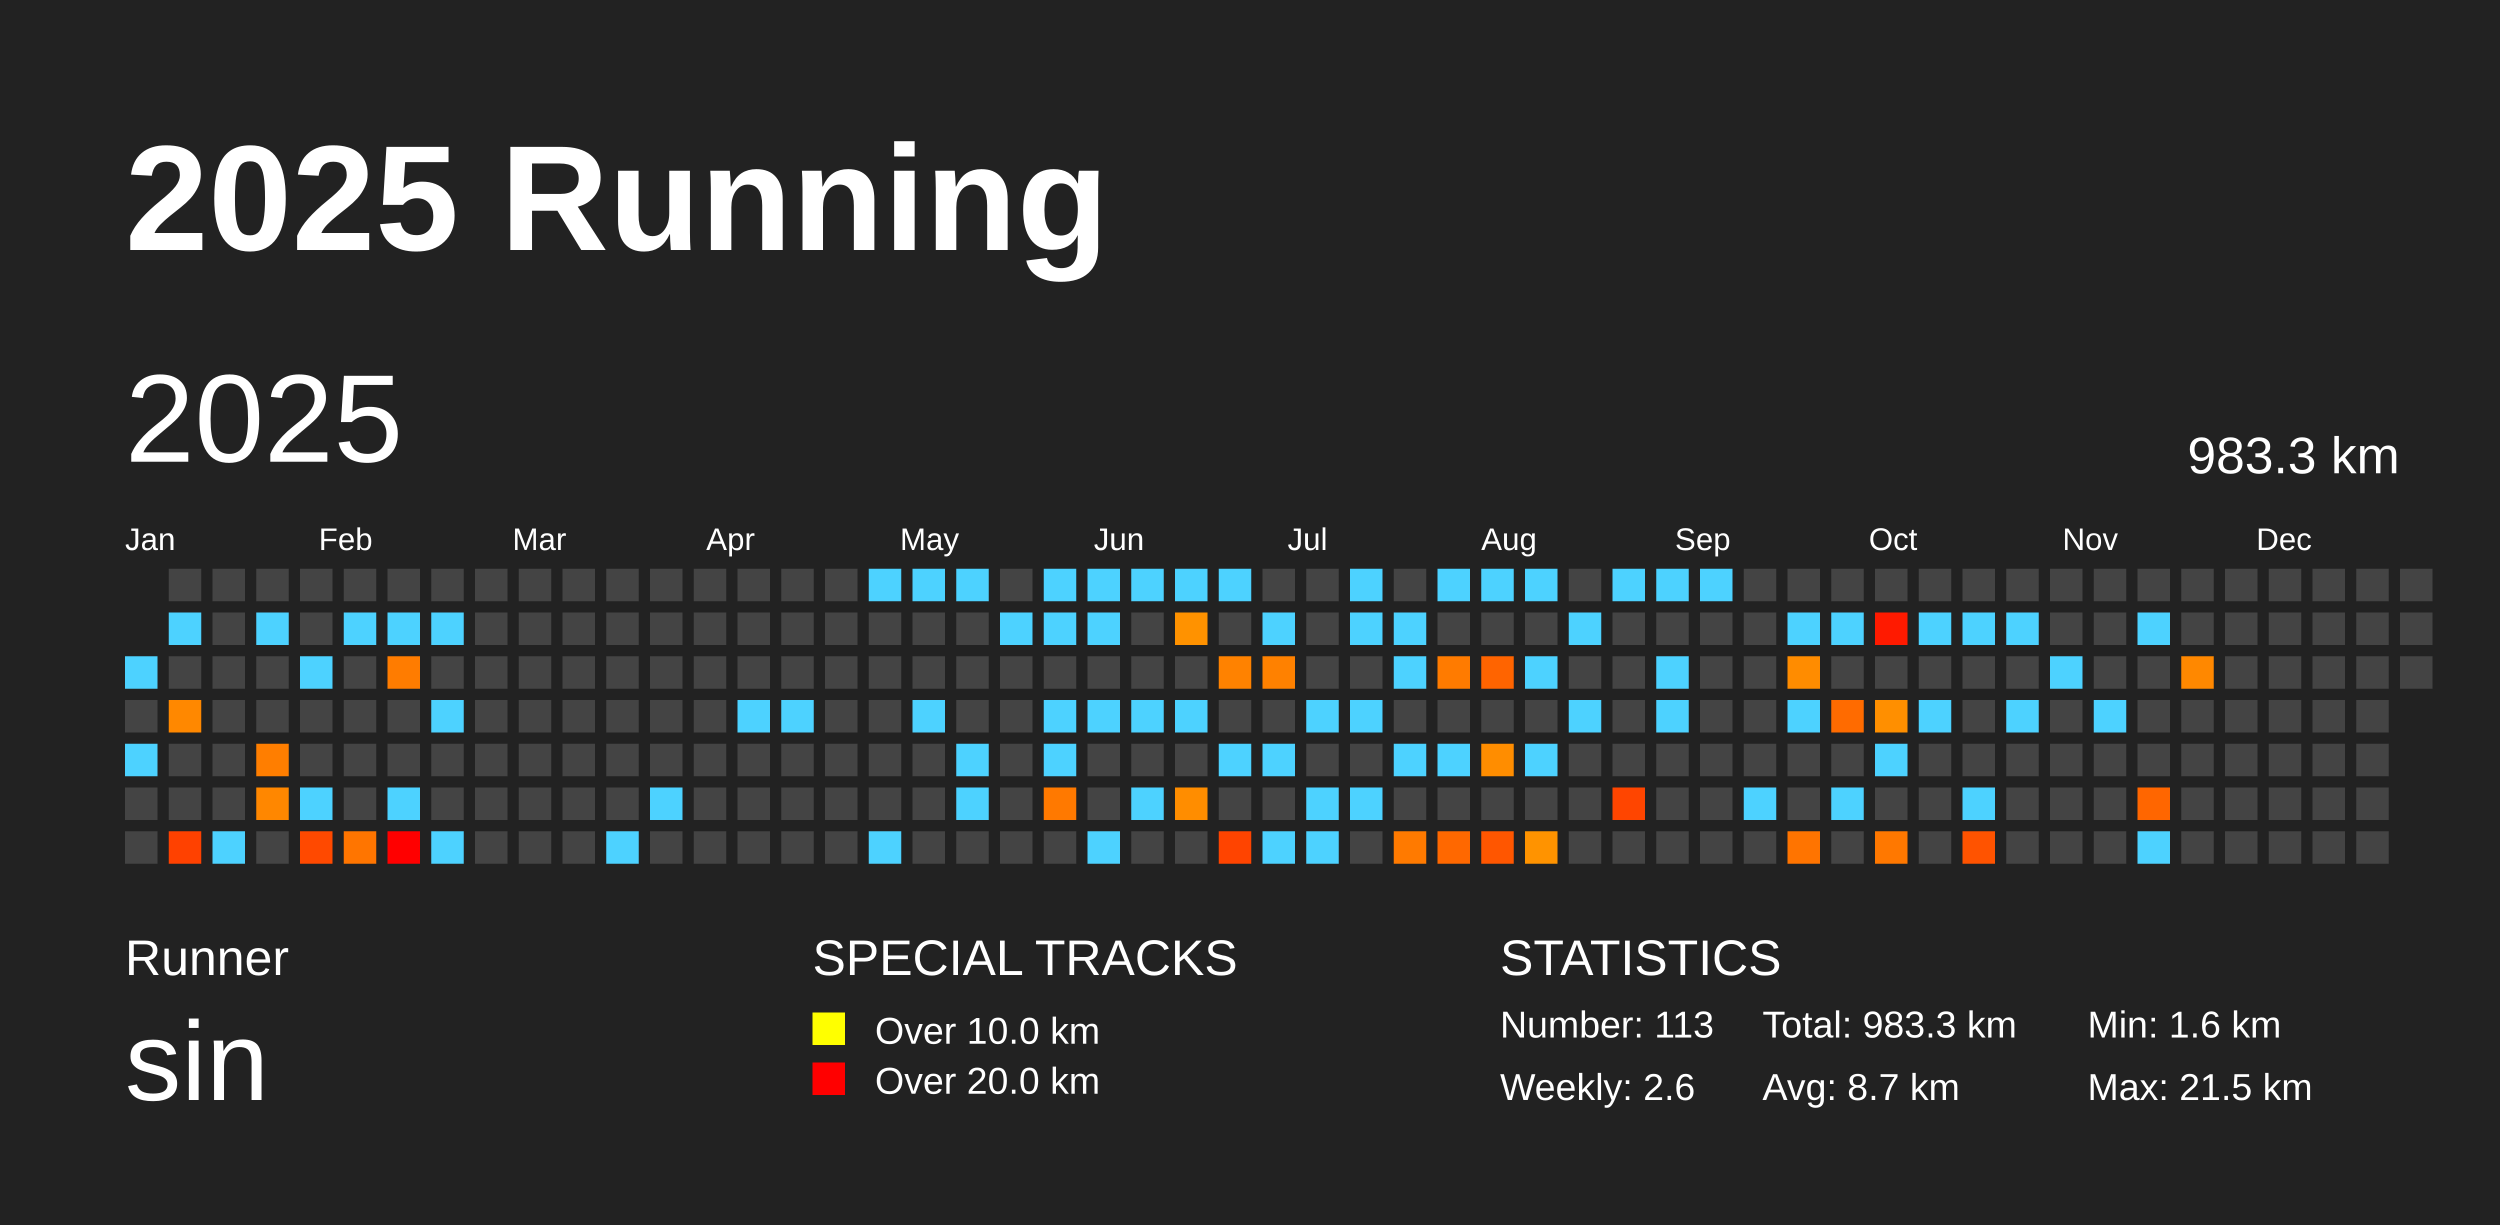
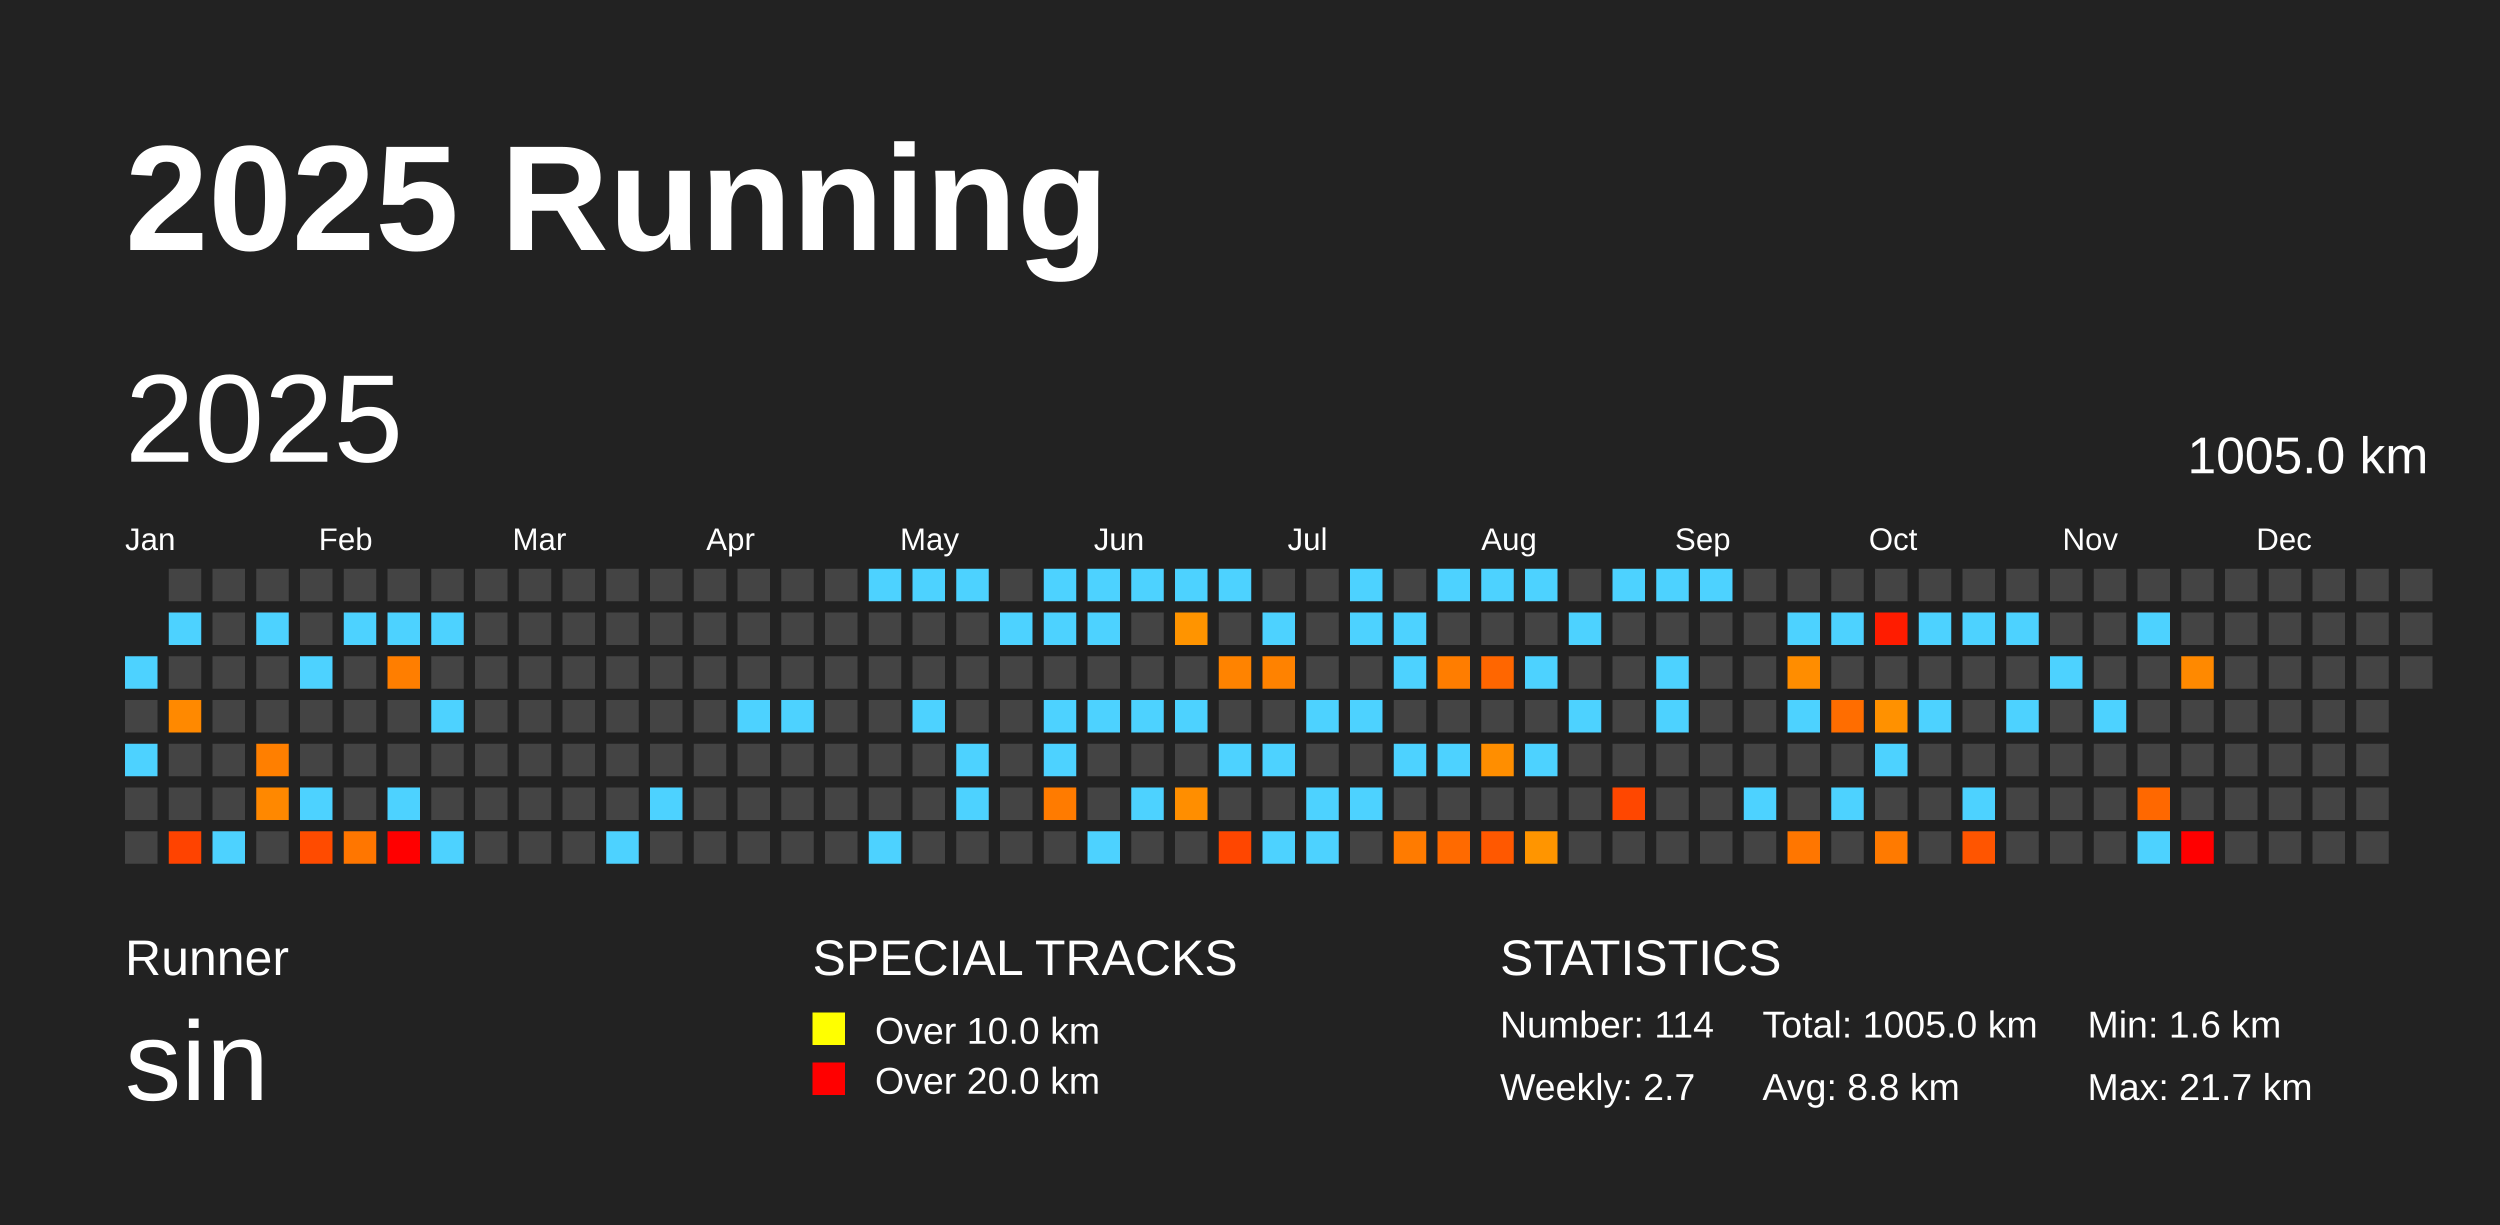
<svg xmlns="http://www.w3.org/2000/svg" baseProfile="full" height="98mm" version="1.1" viewBox="0,0,200,98" width="200mm">
  <defs />
  <rect fill="#222222" height="98" width="200" x="0" y="0" />
  <text fill="#FFFFFF" style="font-size:12px; font-family:Arial; font-weight:bold;" x="10" y="20">2025 Running</text>
  <text fill="#FFFFFF" style="font-size:4px; font-family:Arial" x="10" y="78">Runner</text>
  <text fill="#FFFFFF" style="font-size:9px; font-family:Arial" x="10" y="88">sin</text>
  <text fill="#FFFFFF" style="font-size:4px; font-family:Arial" x="65" y="78">SPECIAL TRACKS</text>
  <rect fill="yellow" height="2.6" width="2.6" x="65" y="81" />
  <text fill="#FFFFFF" style="font-size:3px; font-family:Arial" x="70" y="83.5">Over 10.0 km</text>
  <rect fill="red" height="2.6" width="2.6" x="65" y="85" />
  <text fill="#FFFFFF" style="font-size:3px; font-family:Arial" x="70" y="87.5">Over 20.0 km</text>
  <text fill="#FFFFFF" style="font-size:4px; font-family:Arial" x="120" y="78">STATISTICS</text>
-   <text fill="#FFFFFF" style="font-size:3px; font-family:Arial" x="120" y="83">Number: 113</text>
-   <text fill="#FFFFFF" style="font-size:3px; font-family:Arial" x="120" y="88">Weekly: 2.6</text>
-   <text fill="#FFFFFF" style="font-size:3px; font-family:Arial" x="141" y="83">Total: 983.3 km</text>
-   <text fill="#FFFFFF" style="font-size:3px; font-family:Arial" x="141" y="88">Avg: 8.7 km</text>
+   <text fill="#FFFFFF" style="font-size:3px; font-family:Arial" x="120" y="83">Number: 114</text>
+   <text fill="#FFFFFF" style="font-size:3px; font-family:Arial" x="120" y="88">Weekly: 2.7</text>
+   <text fill="#FFFFFF" style="font-size:3px; font-family:Arial" x="141" y="83">Total: 1005.0 km</text>
+   <text fill="#FFFFFF" style="font-size:3px; font-family:Arial" x="141" y="88">Avg: 8.8 km</text>
  <text fill="#FFFFFF" style="font-size:3px; font-family:Arial" x="167" y="83">Min: 1.6 km</text>
-   <text fill="#FFFFFF" style="font-size:3px; font-family:Arial" x="167" y="88">Max: 21.5 km</text>
+   <text fill="#FFFFFF" style="font-size:3px; font-family:Arial" x="167" y="88">Max: 21.7 km</text>
  <text dominant-baseline="hanging" fill="#FFFFFF" style="font-size:10.0px; font-family:Arial;" x="10" y="30">2025</text>
-   <text dominant-baseline="hanging" fill="#FFFFFF" style="font-size:4.125px; font-family:Arial;" x="175" y="35">983.3 km</text>
+   <text dominant-baseline="hanging" fill="#FFFFFF" style="font-size:4.125px; font-family:Arial;" x="175" y="35">1005.0 km</text>
  <text fill="#FFFFFF" style="font-size:2.5px; font-family:Arial" x="10.0" y="44">Jan</text>
  <text fill="#FFFFFF" style="font-size:2.5px; font-family:Arial" x="25.5" y="44">Feb</text>
  <text fill="#FFFFFF" style="font-size:2.5px; font-family:Arial" x="41.0" y="44">Mar</text>
  <text fill="#FFFFFF" style="font-size:2.5px; font-family:Arial" x="56.5" y="44">Apr</text>
  <text fill="#FFFFFF" style="font-size:2.5px; font-family:Arial" x="72.0" y="44">May</text>
  <text fill="#FFFFFF" style="font-size:2.5px; font-family:Arial" x="87.5" y="44">Jun</text>
  <text fill="#FFFFFF" style="font-size:2.5px; font-family:Arial" x="103.0" y="44">Jul</text>
  <text fill="#FFFFFF" style="font-size:2.5px; font-family:Arial" x="118.5" y="44">Aug</text>
  <text fill="#FFFFFF" style="font-size:2.5px; font-family:Arial" x="134.0" y="44">Sep</text>
  <text fill="#FFFFFF" style="font-size:2.5px; font-family:Arial" x="149.5" y="44">Oct</text>
  <text fill="#FFFFFF" style="font-size:2.5px; font-family:Arial" x="165.0" y="44">Nov</text>
  <text fill="#FFFFFF" style="font-size:2.5px; font-family:Arial" x="180.5" y="44">Dec</text>
  <rect fill="#4dd2ff" height="2.6" width="2.6" x="10.0" y="52.5" />
  <rect fill="#444444" height="2.6" width="2.6" x="10.0" y="56.0" />
  <rect fill="#4dd2ff" height="2.6" width="2.6" x="10.0" y="59.5" />
  <rect fill="#444444" height="2.6" width="2.6" x="10.0" y="63.0" />
  <rect fill="#444444" height="2.6" width="2.6" x="10.0" y="66.5" />
  <rect fill="#444444" height="2.6" width="2.6" x="13.5" y="45.5" />
  <rect fill="#4dd2ff" height="2.6" width="2.6" x="13.5" y="49.0" />
  <rect fill="#444444" height="2.6" width="2.6" x="13.5" y="52.5" />
-   <rect fill="#ff8800" height="2.6" width="2.6" x="13.5" y="56.0" />
+   <rect fill="#ff8900" height="2.6" width="2.6" x="13.5" y="56.0" />
  <rect fill="#444444" height="2.6" width="2.6" x="13.5" y="59.5" />
  <rect fill="#444444" height="2.6" width="2.6" x="13.5" y="63.0" />
-   <rect fill="#ff4100" height="2.6" width="2.6" x="13.5" y="66.5" />
+   <rect fill="#ff4300" height="2.6" width="2.6" x="13.5" y="66.5" />
  <rect fill="#444444" height="2.6" width="2.6" x="17.0" y="45.5" />
  <rect fill="#444444" height="2.6" width="2.6" x="17.0" y="49.0" />
  <rect fill="#444444" height="2.6" width="2.6" x="17.0" y="52.5" />
  <rect fill="#444444" height="2.6" width="2.6" x="17.0" y="56.0" />
  <rect fill="#444444" height="2.6" width="2.6" x="17.0" y="59.5" />
  <rect fill="#444444" height="2.6" width="2.6" x="17.0" y="63.0" />
  <rect fill="#4dd2ff" height="2.6" width="2.6" x="17.0" y="66.5" />
  <rect fill="#444444" height="2.6" width="2.6" x="20.5" y="45.5" />
  <rect fill="#4dd2ff" height="2.6" width="2.6" x="20.5" y="49.0" />
  <rect fill="#444444" height="2.6" width="2.6" x="20.5" y="52.5" />
  <rect fill="#444444" height="2.6" width="2.6" x="20.5" y="56.0" />
-   <rect fill="#ff7e00" height="2.6" width="2.6" x="20.5" y="59.5" />
-   <rect fill="#ff8700" height="2.6" width="2.6" x="20.5" y="63.0" />
+   <rect fill="#ff7f00" height="2.6" width="2.6" x="20.5" y="59.5" />
+   <rect fill="#ff8800" height="2.6" width="2.6" x="20.5" y="63.0" />
  <rect fill="#444444" height="2.6" width="2.6" x="20.5" y="66.5" />
  <rect fill="#444444" height="2.6" width="2.6" x="24.0" y="45.5" />
  <rect fill="#444444" height="2.6" width="2.6" x="24.0" y="49.0" />
  <rect fill="#4dd2ff" height="2.6" width="2.6" x="24.0" y="52.5" />
  <rect fill="#444444" height="2.6" width="2.6" x="24.0" y="56.0" />
  <rect fill="#444444" height="2.6" width="2.6" x="24.0" y="59.5" />
  <rect fill="#4dd2ff" height="2.6" width="2.6" x="24.0" y="63.0" />
-   <rect fill="#ff4900" height="2.6" width="2.6" x="24.0" y="66.5" />
+   <rect fill="#ff4b00" height="2.6" width="2.6" x="24.0" y="66.5" />
  <rect fill="#444444" height="2.6" width="2.6" x="27.5" y="45.5" />
  <rect fill="#4dd2ff" height="2.6" width="2.6" x="27.5" y="49.0" />
  <rect fill="#444444" height="2.6" width="2.6" x="27.5" y="52.5" />
  <rect fill="#444444" height="2.6" width="2.6" x="27.5" y="56.0" />
  <rect fill="#444444" height="2.6" width="2.6" x="27.5" y="59.5" />
  <rect fill="#444444" height="2.6" width="2.6" x="27.5" y="63.0" />
-   <rect fill="#ff7500" height="2.6" width="2.6" x="27.5" y="66.5" />
+   <rect fill="#ff7600" height="2.6" width="2.6" x="27.5" y="66.5" />
  <rect fill="#444444" height="2.6" width="2.6" x="31.0" y="45.5" />
  <rect fill="#4dd2ff" height="2.6" width="2.6" x="31.0" y="49.0" />
-   <rect fill="#ff7c00" height="2.6" width="2.6" x="31.0" y="52.5" />
+   <rect fill="#ff7e00" height="2.6" width="2.6" x="31.0" y="52.5" />
  <rect fill="#444444" height="2.6" width="2.6" x="31.0" y="56.0" />
  <rect fill="#444444" height="2.6" width="2.6" x="31.0" y="59.5" />
  <rect fill="#4dd2ff" height="2.6" width="2.6" x="31.0" y="63.0" />
  <rect fill="red" height="2.6" width="2.6" x="31.0" y="66.5" />
  <rect fill="#444444" height="2.6" width="2.6" x="34.5" y="45.5" />
  <rect fill="#4dd2ff" height="2.6" width="2.6" x="34.5" y="49.0" />
  <rect fill="#444444" height="2.6" width="2.6" x="34.5" y="52.5" />
  <rect fill="#4dd2ff" height="2.6" width="2.6" x="34.5" y="56.0" />
  <rect fill="#444444" height="2.6" width="2.6" x="34.5" y="59.5" />
  <rect fill="#444444" height="2.6" width="2.6" x="34.5" y="63.0" />
  <rect fill="#4dd2ff" height="2.6" width="2.6" x="34.5" y="66.5" />
  <rect fill="#444444" height="2.6" width="2.6" x="38.0" y="45.5" />
  <rect fill="#444444" height="2.6" width="2.6" x="38.0" y="49.0" />
  <rect fill="#444444" height="2.6" width="2.6" x="38.0" y="52.5" />
  <rect fill="#444444" height="2.6" width="2.6" x="38.0" y="56.0" />
  <rect fill="#444444" height="2.6" width="2.6" x="38.0" y="59.5" />
  <rect fill="#444444" height="2.6" width="2.6" x="38.0" y="63.0" />
  <rect fill="#444444" height="2.6" width="2.6" x="38.0" y="66.5" />
  <rect fill="#444444" height="2.6" width="2.6" x="41.5" y="45.5" />
  <rect fill="#444444" height="2.6" width="2.6" x="41.5" y="49.0" />
  <rect fill="#444444" height="2.6" width="2.6" x="41.5" y="52.5" />
  <rect fill="#444444" height="2.6" width="2.6" x="41.5" y="56.0" />
  <rect fill="#444444" height="2.6" width="2.6" x="41.5" y="59.5" />
  <rect fill="#444444" height="2.6" width="2.6" x="41.5" y="63.0" />
  <rect fill="#444444" height="2.6" width="2.6" x="41.5" y="66.5" />
  <rect fill="#444444" height="2.6" width="2.6" x="45.0" y="45.5" />
  <rect fill="#444444" height="2.6" width="2.6" x="45.0" y="49.0" />
  <rect fill="#444444" height="2.6" width="2.6" x="45.0" y="52.5" />
  <rect fill="#444444" height="2.6" width="2.6" x="45.0" y="56.0" />
  <rect fill="#444444" height="2.6" width="2.6" x="45.0" y="59.5" />
  <rect fill="#444444" height="2.6" width="2.6" x="45.0" y="63.0" />
  <rect fill="#444444" height="2.6" width="2.6" x="45.0" y="66.5" />
  <rect fill="#444444" height="2.6" width="2.6" x="48.5" y="45.5" />
  <rect fill="#444444" height="2.6" width="2.6" x="48.5" y="49.0" />
  <rect fill="#444444" height="2.6" width="2.6" x="48.5" y="52.5" />
  <rect fill="#444444" height="2.6" width="2.6" x="48.5" y="56.0" />
  <rect fill="#444444" height="2.6" width="2.6" x="48.5" y="59.5" />
  <rect fill="#444444" height="2.6" width="2.6" x="48.5" y="63.0" />
  <rect fill="#4dd2ff" height="2.6" width="2.6" x="48.5" y="66.5" />
  <rect fill="#444444" height="2.6" width="2.6" x="52.0" y="45.5" />
  <rect fill="#444444" height="2.6" width="2.6" x="52.0" y="49.0" />
  <rect fill="#444444" height="2.6" width="2.6" x="52.0" y="52.5" />
  <rect fill="#444444" height="2.6" width="2.6" x="52.0" y="56.0" />
  <rect fill="#444444" height="2.6" width="2.6" x="52.0" y="59.5" />
  <rect fill="#4dd2ff" height="2.6" width="2.6" x="52.0" y="63.0" />
  <rect fill="#444444" height="2.6" width="2.6" x="52.0" y="66.5" />
  <rect fill="#444444" height="2.6" width="2.6" x="55.5" y="45.5" />
  <rect fill="#444444" height="2.6" width="2.6" x="55.5" y="49.0" />
  <rect fill="#444444" height="2.6" width="2.6" x="55.5" y="52.5" />
  <rect fill="#444444" height="2.6" width="2.6" x="55.5" y="56.0" />
  <rect fill="#444444" height="2.6" width="2.6" x="55.5" y="59.5" />
  <rect fill="#444444" height="2.6" width="2.6" x="55.5" y="63.0" />
  <rect fill="#444444" height="2.6" width="2.6" x="55.5" y="66.5" />
  <rect fill="#444444" height="2.6" width="2.6" x="59.0" y="45.5" />
  <rect fill="#444444" height="2.6" width="2.6" x="59.0" y="49.0" />
  <rect fill="#444444" height="2.6" width="2.6" x="59.0" y="52.5" />
  <rect fill="#4dd2ff" height="2.6" width="2.6" x="59.0" y="56.0" />
  <rect fill="#444444" height="2.6" width="2.6" x="59.0" y="59.5" />
  <rect fill="#444444" height="2.6" width="2.6" x="59.0" y="63.0" />
  <rect fill="#444444" height="2.6" width="2.6" x="59.0" y="66.5" />
  <rect fill="#444444" height="2.6" width="2.6" x="62.5" y="45.5" />
  <rect fill="#444444" height="2.6" width="2.6" x="62.5" y="49.0" />
  <rect fill="#444444" height="2.6" width="2.6" x="62.5" y="52.5" />
  <rect fill="#4dd2ff" height="2.6" width="2.6" x="62.5" y="56.0" />
  <rect fill="#444444" height="2.6" width="2.6" x="62.5" y="59.5" />
  <rect fill="#444444" height="2.6" width="2.6" x="62.5" y="63.0" />
  <rect fill="#444444" height="2.6" width="2.6" x="62.5" y="66.5" />
  <rect fill="#444444" height="2.6" width="2.6" x="66.0" y="45.5" />
  <rect fill="#444444" height="2.6" width="2.6" x="66.0" y="49.0" />
  <rect fill="#444444" height="2.6" width="2.6" x="66.0" y="52.5" />
  <rect fill="#444444" height="2.6" width="2.6" x="66.0" y="56.0" />
  <rect fill="#444444" height="2.6" width="2.6" x="66.0" y="59.5" />
  <rect fill="#444444" height="2.6" width="2.6" x="66.0" y="63.0" />
  <rect fill="#444444" height="2.6" width="2.6" x="66.0" y="66.5" />
  <rect fill="#4dd2ff" height="2.6" width="2.6" x="69.5" y="45.5" />
  <rect fill="#444444" height="2.6" width="2.6" x="69.5" y="49.0" />
  <rect fill="#444444" height="2.6" width="2.6" x="69.5" y="52.5" />
  <rect fill="#444444" height="2.6" width="2.6" x="69.5" y="56.0" />
  <rect fill="#444444" height="2.6" width="2.6" x="69.5" y="59.5" />
  <rect fill="#444444" height="2.6" width="2.6" x="69.5" y="63.0" />
  <rect fill="#4dd2ff" height="2.6" width="2.6" x="69.5" y="66.5" />
  <rect fill="#4dd2ff" height="2.6" width="2.6" x="73.0" y="45.5" />
  <rect fill="#444444" height="2.6" width="2.6" x="73.0" y="49.0" />
  <rect fill="#444444" height="2.6" width="2.6" x="73.0" y="52.5" />
  <rect fill="#4dd2ff" height="2.6" width="2.6" x="73.0" y="56.0" />
  <rect fill="#444444" height="2.6" width="2.6" x="73.0" y="59.5" />
  <rect fill="#444444" height="2.6" width="2.6" x="73.0" y="63.0" />
  <rect fill="#444444" height="2.6" width="2.6" x="73.0" y="66.5" />
  <rect fill="#4dd2ff" height="2.6" width="2.6" x="76.5" y="45.5" />
  <rect fill="#444444" height="2.6" width="2.6" x="76.5" y="49.0" />
  <rect fill="#444444" height="2.6" width="2.6" x="76.5" y="52.5" />
  <rect fill="#444444" height="2.6" width="2.6" x="76.5" y="56.0" />
  <rect fill="#4dd2ff" height="2.6" width="2.6" x="76.5" y="59.5" />
  <rect fill="#4dd2ff" height="2.6" width="2.6" x="76.5" y="63.0" />
  <rect fill="#444444" height="2.6" width="2.6" x="76.5" y="66.5" />
  <rect fill="#444444" height="2.6" width="2.6" x="80.0" y="45.5" />
  <rect fill="#4dd2ff" height="2.6" width="2.6" x="80.0" y="49.0" />
  <rect fill="#444444" height="2.6" width="2.6" x="80.0" y="52.5" />
  <rect fill="#444444" height="2.6" width="2.6" x="80.0" y="56.0" />
  <rect fill="#444444" height="2.6" width="2.6" x="80.0" y="59.5" />
  <rect fill="#444444" height="2.6" width="2.6" x="80.0" y="63.0" />
  <rect fill="#444444" height="2.6" width="2.6" x="80.0" y="66.5" />
  <rect fill="#4dd2ff" height="2.6" width="2.6" x="83.5" y="45.5" />
  <rect fill="#4dd2ff" height="2.6" width="2.6" x="83.5" y="49.0" />
  <rect fill="#444444" height="2.6" width="2.6" x="83.5" y="52.5" />
  <rect fill="#4dd2ff" height="2.6" width="2.6" x="83.5" y="56.0" />
  <rect fill="#4dd2ff" height="2.6" width="2.6" x="83.5" y="59.5" />
-   <rect fill="#ff7900" height="2.6" width="2.6" x="83.5" y="63.0" />
+   <rect fill="#ff7b00" height="2.6" width="2.6" x="83.5" y="63.0" />
  <rect fill="#444444" height="2.6" width="2.6" x="83.5" y="66.5" />
  <rect fill="#4dd2ff" height="2.6" width="2.6" x="87.0" y="45.5" />
  <rect fill="#4dd2ff" height="2.6" width="2.6" x="87.0" y="49.0" />
  <rect fill="#444444" height="2.6" width="2.6" x="87.0" y="52.5" />
  <rect fill="#4dd2ff" height="2.6" width="2.6" x="87.0" y="56.0" />
  <rect fill="#444444" height="2.6" width="2.6" x="87.0" y="59.5" />
  <rect fill="#444444" height="2.6" width="2.6" x="87.0" y="63.0" />
  <rect fill="#4dd2ff" height="2.6" width="2.6" x="87.0" y="66.5" />
  <rect fill="#4dd2ff" height="2.6" width="2.6" x="90.5" y="45.5" />
  <rect fill="#444444" height="2.6" width="2.6" x="90.5" y="49.0" />
  <rect fill="#444444" height="2.6" width="2.6" x="90.5" y="52.5" />
  <rect fill="#4dd2ff" height="2.6" width="2.6" x="90.5" y="56.0" />
  <rect fill="#444444" height="2.6" width="2.6" x="90.5" y="59.5" />
  <rect fill="#4dd2ff" height="2.6" width="2.6" x="90.5" y="63.0" />
  <rect fill="#444444" height="2.6" width="2.6" x="90.5" y="66.5" />
  <rect fill="#4dd2ff" height="2.6" width="2.6" x="94.0" y="45.5" />
-   <rect fill="#ff9200" height="2.6" width="2.6" x="94.0" y="49.0" />
+   <rect fill="#ff9400" height="2.6" width="2.6" x="94.0" y="49.0" />
  <rect fill="#444444" height="2.6" width="2.6" x="94.0" y="52.5" />
  <rect fill="#4dd2ff" height="2.6" width="2.6" x="94.0" y="56.0" />
  <rect fill="#444444" height="2.6" width="2.6" x="94.0" y="59.5" />
-   <rect fill="#ff8d00" height="2.6" width="2.6" x="94.0" y="63.0" />
+   <rect fill="#ff8e00" height="2.6" width="2.6" x="94.0" y="63.0" />
  <rect fill="#444444" height="2.6" width="2.6" x="94.0" y="66.5" />
  <rect fill="#4dd2ff" height="2.6" width="2.6" x="97.5" y="45.5" />
  <rect fill="#444444" height="2.6" width="2.6" x="97.5" y="49.0" />
-   <rect fill="#ff8200" height="2.6" width="2.6" x="97.5" y="52.5" />
+   <rect fill="#ff8300" height="2.6" width="2.6" x="97.5" y="52.5" />
  <rect fill="#444444" height="2.6" width="2.6" x="97.5" y="56.0" />
  <rect fill="#4dd2ff" height="2.6" width="2.6" x="97.5" y="59.5" />
  <rect fill="#444444" height="2.6" width="2.6" x="97.5" y="63.0" />
-   <rect fill="#ff4400" height="2.6" width="2.6" x="97.5" y="66.5" />
+   <rect fill="#ff4600" height="2.6" width="2.6" x="97.5" y="66.5" />
  <rect fill="#444444" height="2.6" width="2.6" x="101.0" y="45.5" />
  <rect fill="#4dd2ff" height="2.6" width="2.6" x="101.0" y="49.0" />
-   <rect fill="#ff8100" height="2.6" width="2.6" x="101.0" y="52.5" />
+   <rect fill="#ff8200" height="2.6" width="2.6" x="101.0" y="52.5" />
  <rect fill="#444444" height="2.6" width="2.6" x="101.0" y="56.0" />
  <rect fill="#4dd2ff" height="2.6" width="2.6" x="101.0" y="59.5" />
  <rect fill="#444444" height="2.6" width="2.6" x="101.0" y="63.0" />
  <rect fill="#4dd2ff" height="2.6" width="2.6" x="101.0" y="66.5" />
  <rect fill="#444444" height="2.6" width="2.6" x="104.5" y="45.5" />
  <rect fill="#444444" height="2.6" width="2.6" x="104.5" y="49.0" />
  <rect fill="#444444" height="2.6" width="2.6" x="104.5" y="52.5" />
  <rect fill="#4dd2ff" height="2.6" width="2.6" x="104.5" y="56.0" />
  <rect fill="#444444" height="2.6" width="2.6" x="104.5" y="59.5" />
  <rect fill="#4dd2ff" height="2.6" width="2.6" x="104.5" y="63.0" />
  <rect fill="#4dd2ff" height="2.6" width="2.6" x="104.5" y="66.5" />
  <rect fill="#4dd2ff" height="2.6" width="2.6" x="108.0" y="45.5" />
  <rect fill="#4dd2ff" height="2.6" width="2.6" x="108.0" y="49.0" />
  <rect fill="#444444" height="2.6" width="2.6" x="108.0" y="52.5" />
  <rect fill="#4dd2ff" height="2.6" width="2.6" x="108.0" y="56.0" />
  <rect fill="#444444" height="2.6" width="2.6" x="108.0" y="59.5" />
  <rect fill="#4dd2ff" height="2.6" width="2.6" x="108.0" y="63.0" />
  <rect fill="#444444" height="2.6" width="2.6" x="108.0" y="66.5" />
  <rect fill="#444444" height="2.6" width="2.6" x="111.5" y="45.5" />
  <rect fill="#4dd2ff" height="2.6" width="2.6" x="111.5" y="49.0" />
  <rect fill="#4dd2ff" height="2.6" width="2.6" x="111.5" y="52.5" />
  <rect fill="#444444" height="2.6" width="2.6" x="111.5" y="56.0" />
  <rect fill="#4dd2ff" height="2.6" width="2.6" x="111.5" y="59.5" />
  <rect fill="#444444" height="2.6" width="2.6" x="111.5" y="63.0" />
-   <rect fill="#ff7a00" height="2.6" width="2.6" x="111.5" y="66.5" />
+   <rect fill="#ff7b00" height="2.6" width="2.6" x="111.5" y="66.5" />
  <rect fill="#4dd2ff" height="2.6" width="2.6" x="115.0" y="45.5" />
  <rect fill="#444444" height="2.6" width="2.6" x="115.0" y="49.0" />
-   <rect fill="#ff7b00" height="2.6" width="2.6" x="115.0" y="52.5" />
+   <rect fill="#ff7d00" height="2.6" width="2.6" x="115.0" y="52.5" />
  <rect fill="#444444" height="2.6" width="2.6" x="115.0" y="56.0" />
  <rect fill="#4dd2ff" height="2.6" width="2.6" x="115.0" y="59.5" />
  <rect fill="#444444" height="2.6" width="2.6" x="115.0" y="63.0" />
-   <rect fill="#ff6800" height="2.6" width="2.6" x="115.0" y="66.5" />
+   <rect fill="#ff6a00" height="2.6" width="2.6" x="115.0" y="66.5" />
  <rect fill="#4dd2ff" height="2.6" width="2.6" x="118.5" y="45.5" />
  <rect fill="#444444" height="2.6" width="2.6" x="118.5" y="49.0" />
-   <rect fill="#ff6400" height="2.6" width="2.6" x="118.5" y="52.5" />
+   <rect fill="#ff6600" height="2.6" width="2.6" x="118.5" y="52.5" />
  <rect fill="#444444" height="2.6" width="2.6" x="118.5" y="56.0" />
-   <rect fill="#ff8d00" height="2.6" width="2.6" x="118.5" y="59.5" />
+   <rect fill="#ff8e00" height="2.6" width="2.6" x="118.5" y="59.5" />
  <rect fill="#444444" height="2.6" width="2.6" x="118.5" y="63.0" />
-   <rect fill="#ff5600" height="2.6" width="2.6" x="118.5" y="66.5" />
+   <rect fill="#ff5800" height="2.6" width="2.6" x="118.5" y="66.5" />
  <rect fill="#4dd2ff" height="2.6" width="2.6" x="122.0" y="45.5" />
  <rect fill="#444444" height="2.6" width="2.6" x="122.0" y="49.0" />
  <rect fill="#4dd2ff" height="2.6" width="2.6" x="122.0" y="52.5" />
  <rect fill="#444444" height="2.6" width="2.6" x="122.0" y="56.0" />
  <rect fill="#4dd2ff" height="2.6" width="2.6" x="122.0" y="59.5" />
  <rect fill="#444444" height="2.6" width="2.6" x="122.0" y="63.0" />
-   <rect fill="#ff9300" height="2.6" width="2.6" x="122.0" y="66.5" />
+   <rect fill="#ff9500" height="2.6" width="2.6" x="122.0" y="66.5" />
  <rect fill="#444444" height="2.6" width="2.6" x="125.5" y="45.5" />
  <rect fill="#4dd2ff" height="2.6" width="2.6" x="125.5" y="49.0" />
  <rect fill="#444444" height="2.6" width="2.6" x="125.5" y="52.5" />
  <rect fill="#4dd2ff" height="2.6" width="2.6" x="125.5" y="56.0" />
  <rect fill="#444444" height="2.6" width="2.6" x="125.5" y="59.5" />
  <rect fill="#444444" height="2.6" width="2.6" x="125.5" y="63.0" />
  <rect fill="#444444" height="2.6" width="2.6" x="125.5" y="66.5" />
  <rect fill="#4dd2ff" height="2.6" width="2.6" x="129.0" y="45.5" />
  <rect fill="#444444" height="2.6" width="2.6" x="129.0" y="49.0" />
  <rect fill="#444444" height="2.6" width="2.6" x="129.0" y="52.5" />
  <rect fill="#444444" height="2.6" width="2.6" x="129.0" y="56.0" />
  <rect fill="#444444" height="2.6" width="2.6" x="129.0" y="59.5" />
-   <rect fill="#ff4500" height="2.6" width="2.6" x="129.0" y="63.0" />
+   <rect fill="#ff4700" height="2.6" width="2.6" x="129.0" y="63.0" />
  <rect fill="#444444" height="2.6" width="2.6" x="129.0" y="66.5" />
  <rect fill="#4dd2ff" height="2.6" width="2.6" x="132.5" y="45.5" />
  <rect fill="#444444" height="2.6" width="2.6" x="132.5" y="49.0" />
  <rect fill="#4dd2ff" height="2.6" width="2.6" x="132.5" y="52.5" />
  <rect fill="#4dd2ff" height="2.6" width="2.6" x="132.5" y="56.0" />
  <rect fill="#444444" height="2.6" width="2.6" x="132.5" y="59.5" />
  <rect fill="#444444" height="2.6" width="2.6" x="132.5" y="63.0" />
  <rect fill="#444444" height="2.6" width="2.6" x="132.5" y="66.5" />
  <rect fill="#4dd2ff" height="2.6" width="2.6" x="136.0" y="45.5" />
  <rect fill="#444444" height="2.6" width="2.6" x="136.0" y="49.0" />
  <rect fill="#444444" height="2.6" width="2.6" x="136.0" y="52.5" />
  <rect fill="#444444" height="2.6" width="2.6" x="136.0" y="56.0" />
  <rect fill="#444444" height="2.6" width="2.6" x="136.0" y="59.5" />
  <rect fill="#444444" height="2.6" width="2.6" x="136.0" y="63.0" />
  <rect fill="#444444" height="2.6" width="2.6" x="136.0" y="66.5" />
  <rect fill="#444444" height="2.6" width="2.6" x="139.5" y="45.5" />
  <rect fill="#444444" height="2.6" width="2.6" x="139.5" y="49.0" />
  <rect fill="#444444" height="2.6" width="2.6" x="139.5" y="52.5" />
  <rect fill="#444444" height="2.6" width="2.6" x="139.5" y="56.0" />
  <rect fill="#444444" height="2.6" width="2.6" x="139.5" y="59.5" />
  <rect fill="#4dd2ff" height="2.6" width="2.6" x="139.5" y="63.0" />
  <rect fill="#444444" height="2.6" width="2.6" x="139.5" y="66.5" />
  <rect fill="#444444" height="2.6" width="2.6" x="143.0" y="45.5" />
  <rect fill="#4dd2ff" height="2.6" width="2.6" x="143.0" y="49.0" />
-   <rect fill="#ff8c00" height="2.6" width="2.6" x="143.0" y="52.5" />
+   <rect fill="#ff8d00" height="2.6" width="2.6" x="143.0" y="52.5" />
  <rect fill="#4dd2ff" height="2.6" width="2.6" x="143.0" y="56.0" />
  <rect fill="#444444" height="2.6" width="2.6" x="143.0" y="59.5" />
  <rect fill="#444444" height="2.6" width="2.6" x="143.0" y="63.0" />
-   <rect fill="#ff7400" height="2.6" width="2.6" x="143.0" y="66.5" />
+   <rect fill="#ff7600" height="2.6" width="2.6" x="143.0" y="66.5" />
  <rect fill="#444444" height="2.6" width="2.6" x="146.5" y="45.5" />
  <rect fill="#4dd2ff" height="2.6" width="2.6" x="146.5" y="49.0" />
  <rect fill="#444444" height="2.6" width="2.6" x="146.5" y="52.5" />
-   <rect fill="#ff6b00" height="2.6" width="2.6" x="146.5" y="56.0" />
+   <rect fill="#ff6d00" height="2.6" width="2.6" x="146.5" y="56.0" />
  <rect fill="#444444" height="2.6" width="2.6" x="146.5" y="59.5" />
  <rect fill="#4dd2ff" height="2.6" width="2.6" x="146.5" y="63.0" />
  <rect fill="#444444" height="2.6" width="2.6" x="146.5" y="66.5" />
  <rect fill="#444444" height="2.6" width="2.6" x="150.0" y="45.5" />
-   <rect fill="#ff1a00" height="2.6" width="2.6" x="150.0" y="49.0" />
+   <rect fill="#ff1c00" height="2.6" width="2.6" x="150.0" y="49.0" />
  <rect fill="#444444" height="2.6" width="2.6" x="150.0" y="52.5" />
-   <rect fill="#ff8f00" height="2.6" width="2.6" x="150.0" y="56.0" />
+   <rect fill="#ff9100" height="2.6" width="2.6" x="150.0" y="56.0" />
  <rect fill="#4dd2ff" height="2.6" width="2.6" x="150.0" y="59.5" />
  <rect fill="#444444" height="2.6" width="2.6" x="150.0" y="63.0" />
-   <rect fill="#ff7800" height="2.6" width="2.6" x="150.0" y="66.5" />
+   <rect fill="#ff7a00" height="2.6" width="2.6" x="150.0" y="66.5" />
  <rect fill="#444444" height="2.6" width="2.6" x="153.5" y="45.5" />
  <rect fill="#4dd2ff" height="2.6" width="2.6" x="153.5" y="49.0" />
  <rect fill="#444444" height="2.6" width="2.6" x="153.5" y="52.5" />
  <rect fill="#4dd2ff" height="2.6" width="2.6" x="153.5" y="56.0" />
  <rect fill="#444444" height="2.6" width="2.6" x="153.5" y="59.5" />
  <rect fill="#444444" height="2.6" width="2.6" x="153.5" y="63.0" />
  <rect fill="#444444" height="2.6" width="2.6" x="153.5" y="66.5" />
  <rect fill="#444444" height="2.6" width="2.6" x="157.0" y="45.5" />
  <rect fill="#4dd2ff" height="2.6" width="2.6" x="157.0" y="49.0" />
  <rect fill="#444444" height="2.6" width="2.6" x="157.0" y="52.5" />
  <rect fill="#444444" height="2.6" width="2.6" x="157.0" y="56.0" />
  <rect fill="#444444" height="2.6" width="2.6" x="157.0" y="59.5" />
  <rect fill="#4dd2ff" height="2.6" width="2.6" x="157.0" y="63.0" />
-   <rect fill="#ff5300" height="2.6" width="2.6" x="157.0" y="66.5" />
+   <rect fill="#ff5500" height="2.6" width="2.6" x="157.0" y="66.5" />
  <rect fill="#444444" height="2.6" width="2.6" x="160.5" y="45.5" />
  <rect fill="#4dd2ff" height="2.6" width="2.6" x="160.5" y="49.0" />
  <rect fill="#444444" height="2.6" width="2.6" x="160.5" y="52.5" />
  <rect fill="#4dd2ff" height="2.6" width="2.6" x="160.5" y="56.0" />
  <rect fill="#444444" height="2.6" width="2.6" x="160.5" y="59.5" />
  <rect fill="#444444" height="2.6" width="2.6" x="160.5" y="63.0" />
  <rect fill="#444444" height="2.6" width="2.6" x="160.5" y="66.5" />
  <rect fill="#444444" height="2.6" width="2.6" x="164.0" y="45.5" />
  <rect fill="#444444" height="2.6" width="2.6" x="164.0" y="49.0" />
  <rect fill="#4dd2ff" height="2.6" width="2.6" x="164.0" y="52.5" />
  <rect fill="#444444" height="2.6" width="2.6" x="164.0" y="56.0" />
  <rect fill="#444444" height="2.6" width="2.6" x="164.0" y="59.5" />
  <rect fill="#444444" height="2.6" width="2.6" x="164.0" y="63.0" />
  <rect fill="#444444" height="2.6" width="2.6" x="164.0" y="66.5" />
  <rect fill="#444444" height="2.6" width="2.6" x="167.5" y="45.5" />
  <rect fill="#444444" height="2.6" width="2.6" x="167.5" y="49.0" />
  <rect fill="#444444" height="2.6" width="2.6" x="167.5" y="52.5" />
  <rect fill="#4dd2ff" height="2.6" width="2.6" x="167.5" y="56.0" />
  <rect fill="#444444" height="2.6" width="2.6" x="167.5" y="59.5" />
  <rect fill="#444444" height="2.6" width="2.6" x="167.5" y="63.0" />
  <rect fill="#444444" height="2.6" width="2.6" x="167.5" y="66.5" />
  <rect fill="#444444" height="2.6" width="2.6" x="171.0" y="45.5" />
  <rect fill="#4dd2ff" height="2.6" width="2.6" x="171.0" y="49.0" />
  <rect fill="#444444" height="2.6" width="2.6" x="171.0" y="52.5" />
  <rect fill="#444444" height="2.6" width="2.6" x="171.0" y="56.0" />
  <rect fill="#444444" height="2.6" width="2.6" x="171.0" y="59.5" />
-   <rect fill="#ff6600" height="2.6" width="2.6" x="171.0" y="63.0" />
+   <rect fill="#ff6800" height="2.6" width="2.6" x="171.0" y="63.0" />
  <rect fill="#4dd2ff" height="2.6" width="2.6" x="171.0" y="66.5" />
  <rect fill="#444444" height="2.6" width="2.6" x="174.5" y="45.5" />
  <rect fill="#444444" height="2.6" width="2.6" x="174.5" y="49.0" />
-   <rect fill="#ff8800" height="2.6" width="2.6" x="174.5" y="52.5" />
+   <rect fill="#ff8900" height="2.6" width="2.6" x="174.5" y="52.5" />
  <rect fill="#444444" height="2.6" width="2.6" x="174.5" y="56.0" />
  <rect fill="#444444" height="2.6" width="2.6" x="174.5" y="59.5" />
  <rect fill="#444444" height="2.6" width="2.6" x="174.5" y="63.0" />
-   <rect fill="#444444" height="2.6" width="2.6" x="174.5" y="66.5" />
+   <rect fill="red" height="2.6" width="2.6" x="174.5" y="66.5" />
  <rect fill="#444444" height="2.6" width="2.6" x="178.0" y="45.5" />
  <rect fill="#444444" height="2.6" width="2.6" x="178.0" y="49.0" />
  <rect fill="#444444" height="2.6" width="2.6" x="178.0" y="52.5" />
  <rect fill="#444444" height="2.6" width="2.6" x="178.0" y="56.0" />
  <rect fill="#444444" height="2.6" width="2.6" x="178.0" y="59.5" />
  <rect fill="#444444" height="2.6" width="2.6" x="178.0" y="63.0" />
  <rect fill="#444444" height="2.6" width="2.6" x="178.0" y="66.5" />
  <rect fill="#444444" height="2.6" width="2.6" x="181.5" y="45.5" />
  <rect fill="#444444" height="2.6" width="2.6" x="181.5" y="49.0" />
  <rect fill="#444444" height="2.6" width="2.6" x="181.5" y="52.5" />
  <rect fill="#444444" height="2.6" width="2.6" x="181.5" y="56.0" />
  <rect fill="#444444" height="2.6" width="2.6" x="181.5" y="59.5" />
  <rect fill="#444444" height="2.6" width="2.6" x="181.5" y="63.0" />
  <rect fill="#444444" height="2.6" width="2.6" x="181.5" y="66.5" />
  <rect fill="#444444" height="2.6" width="2.6" x="185.0" y="45.5" />
  <rect fill="#444444" height="2.6" width="2.6" x="185.0" y="49.0" />
  <rect fill="#444444" height="2.6" width="2.6" x="185.0" y="52.5" />
  <rect fill="#444444" height="2.6" width="2.6" x="185.0" y="56.0" />
  <rect fill="#444444" height="2.6" width="2.6" x="185.0" y="59.5" />
  <rect fill="#444444" height="2.6" width="2.6" x="185.0" y="63.0" />
  <rect fill="#444444" height="2.6" width="2.6" x="185.0" y="66.5" />
  <rect fill="#444444" height="2.6" width="2.6" x="188.5" y="45.5" />
  <rect fill="#444444" height="2.6" width="2.6" x="188.5" y="49.0" />
  <rect fill="#444444" height="2.6" width="2.6" x="188.5" y="52.5" />
  <rect fill="#444444" height="2.6" width="2.6" x="188.5" y="56.0" />
  <rect fill="#444444" height="2.6" width="2.6" x="188.5" y="59.5" />
  <rect fill="#444444" height="2.6" width="2.6" x="188.5" y="63.0" />
  <rect fill="#444444" height="2.6" width="2.6" x="188.5" y="66.5" />
  <rect fill="#444444" height="2.6" width="2.6" x="192.0" y="45.5" />
  <rect fill="#444444" height="2.6" width="2.6" x="192.0" y="49.0" />
  <rect fill="#444444" height="2.6" width="2.6" x="192.0" y="52.5" />
</svg>
